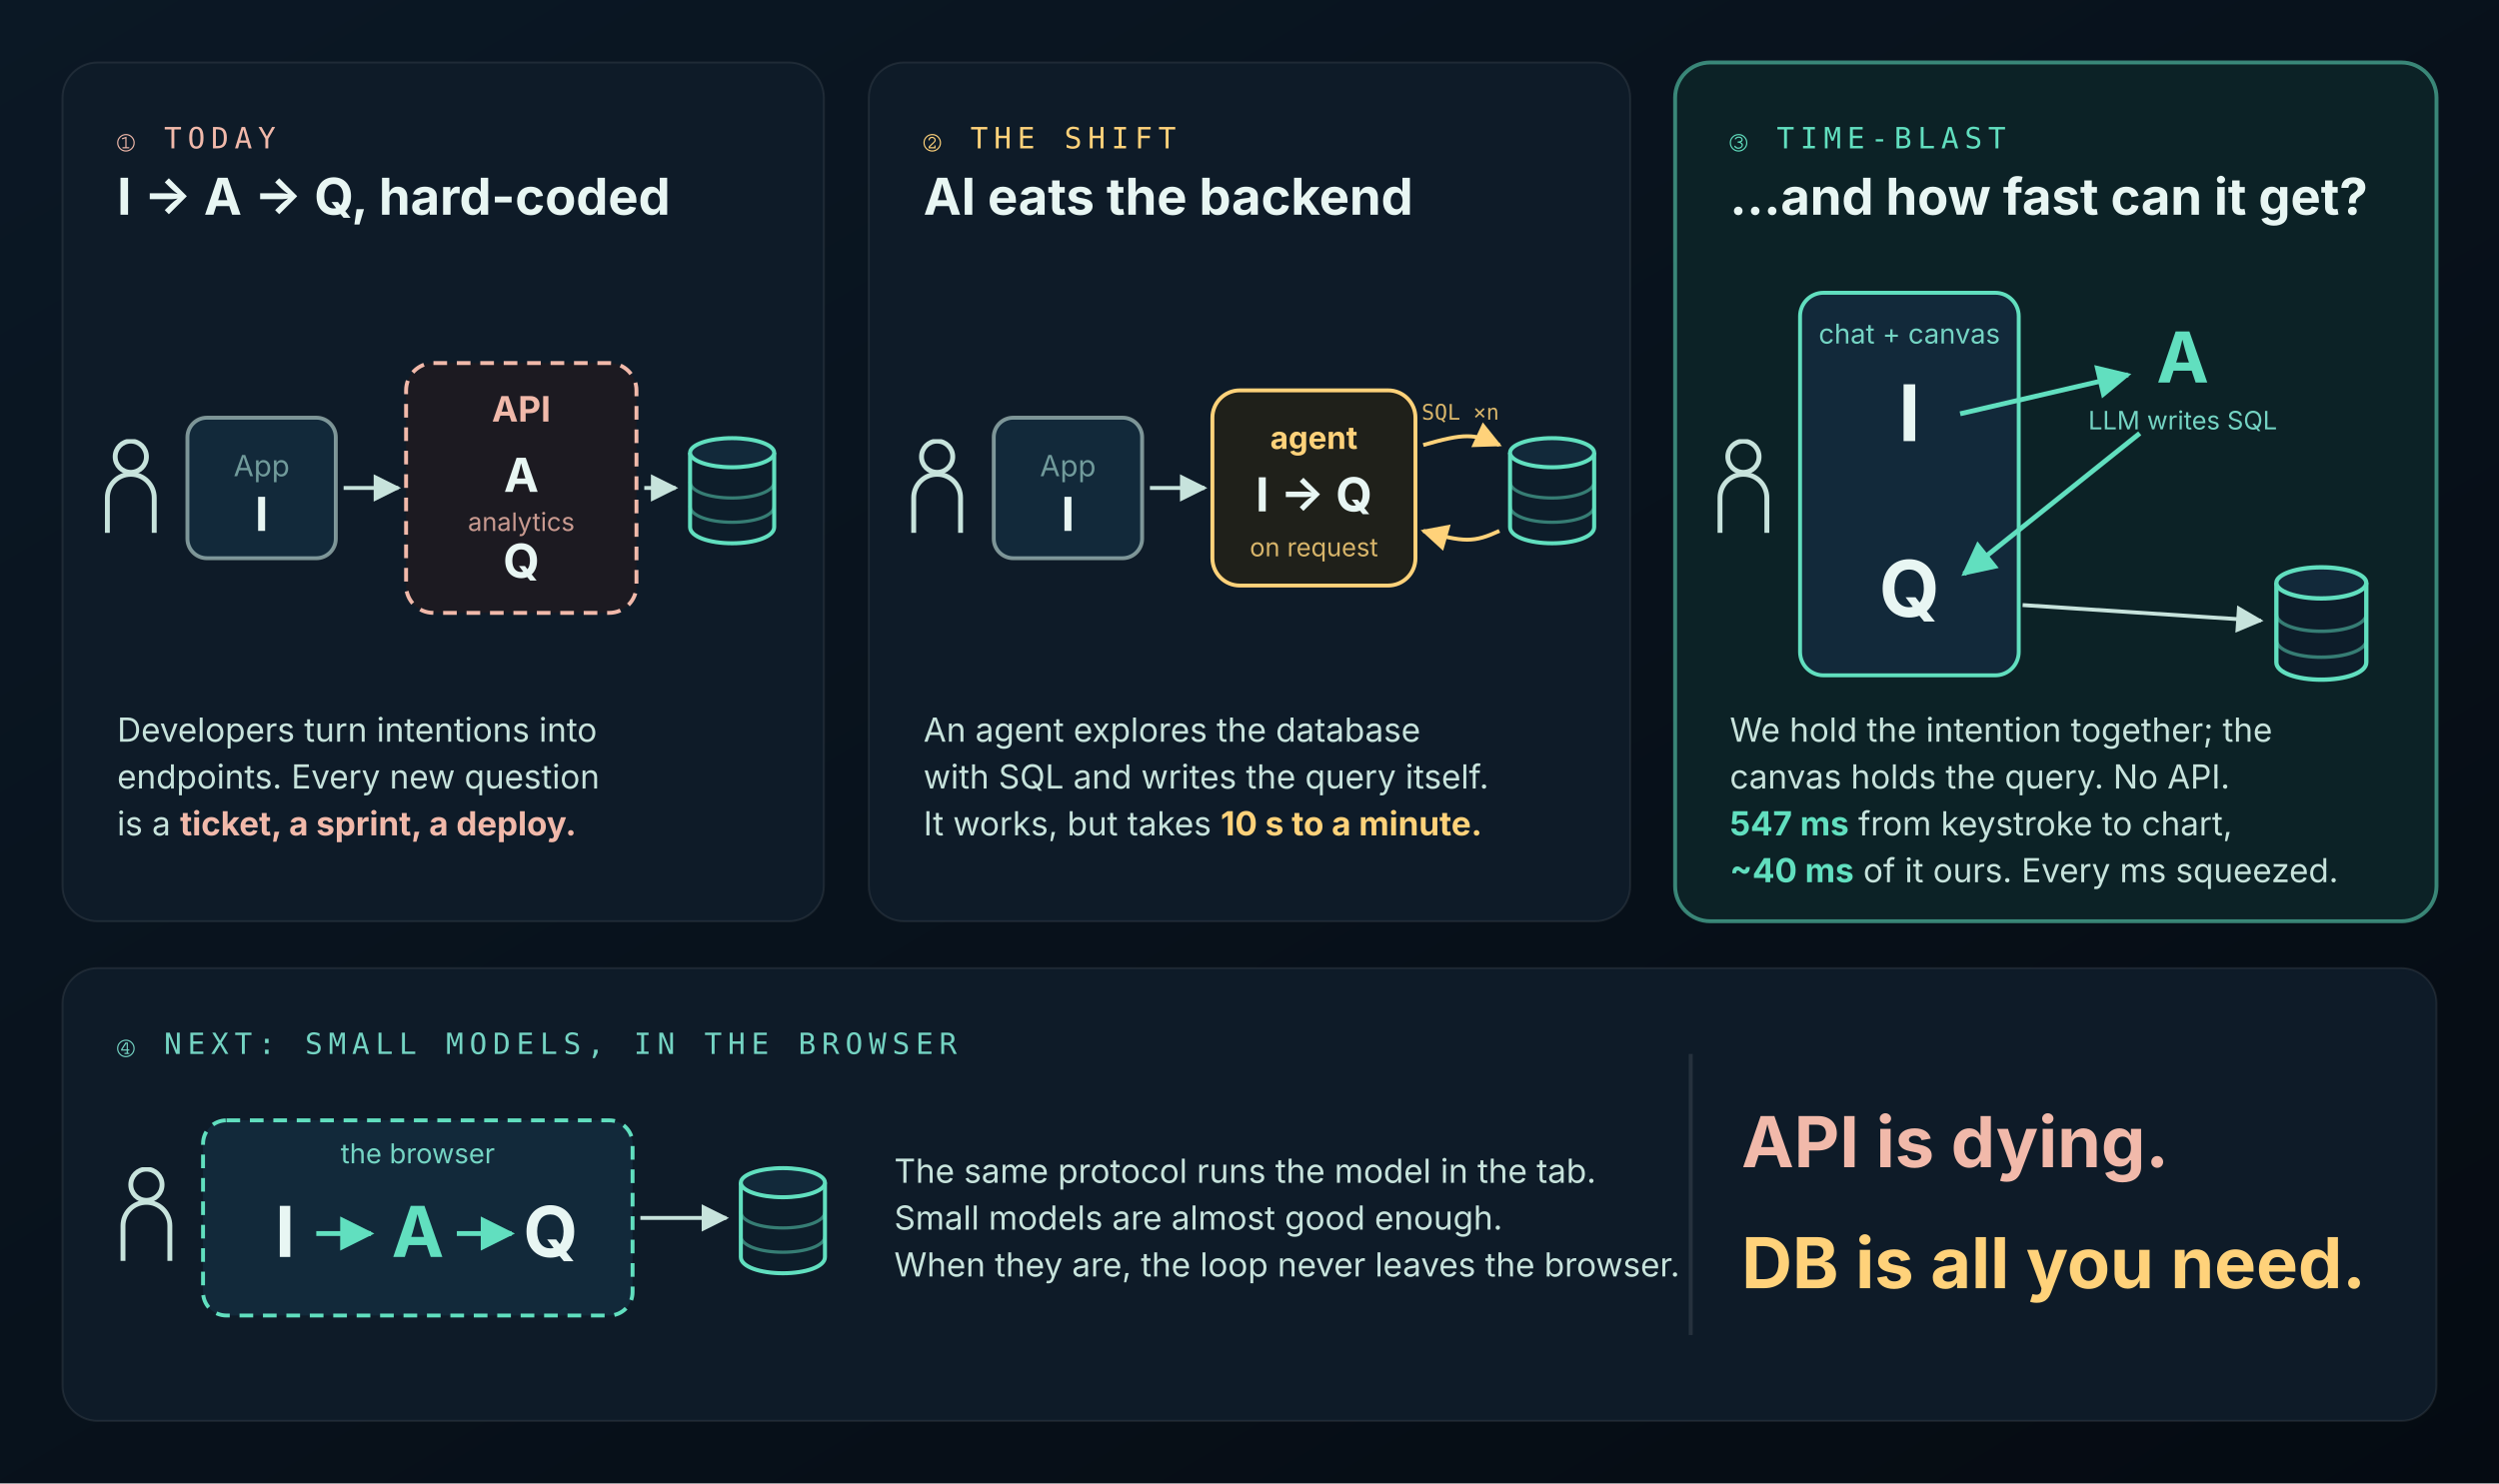
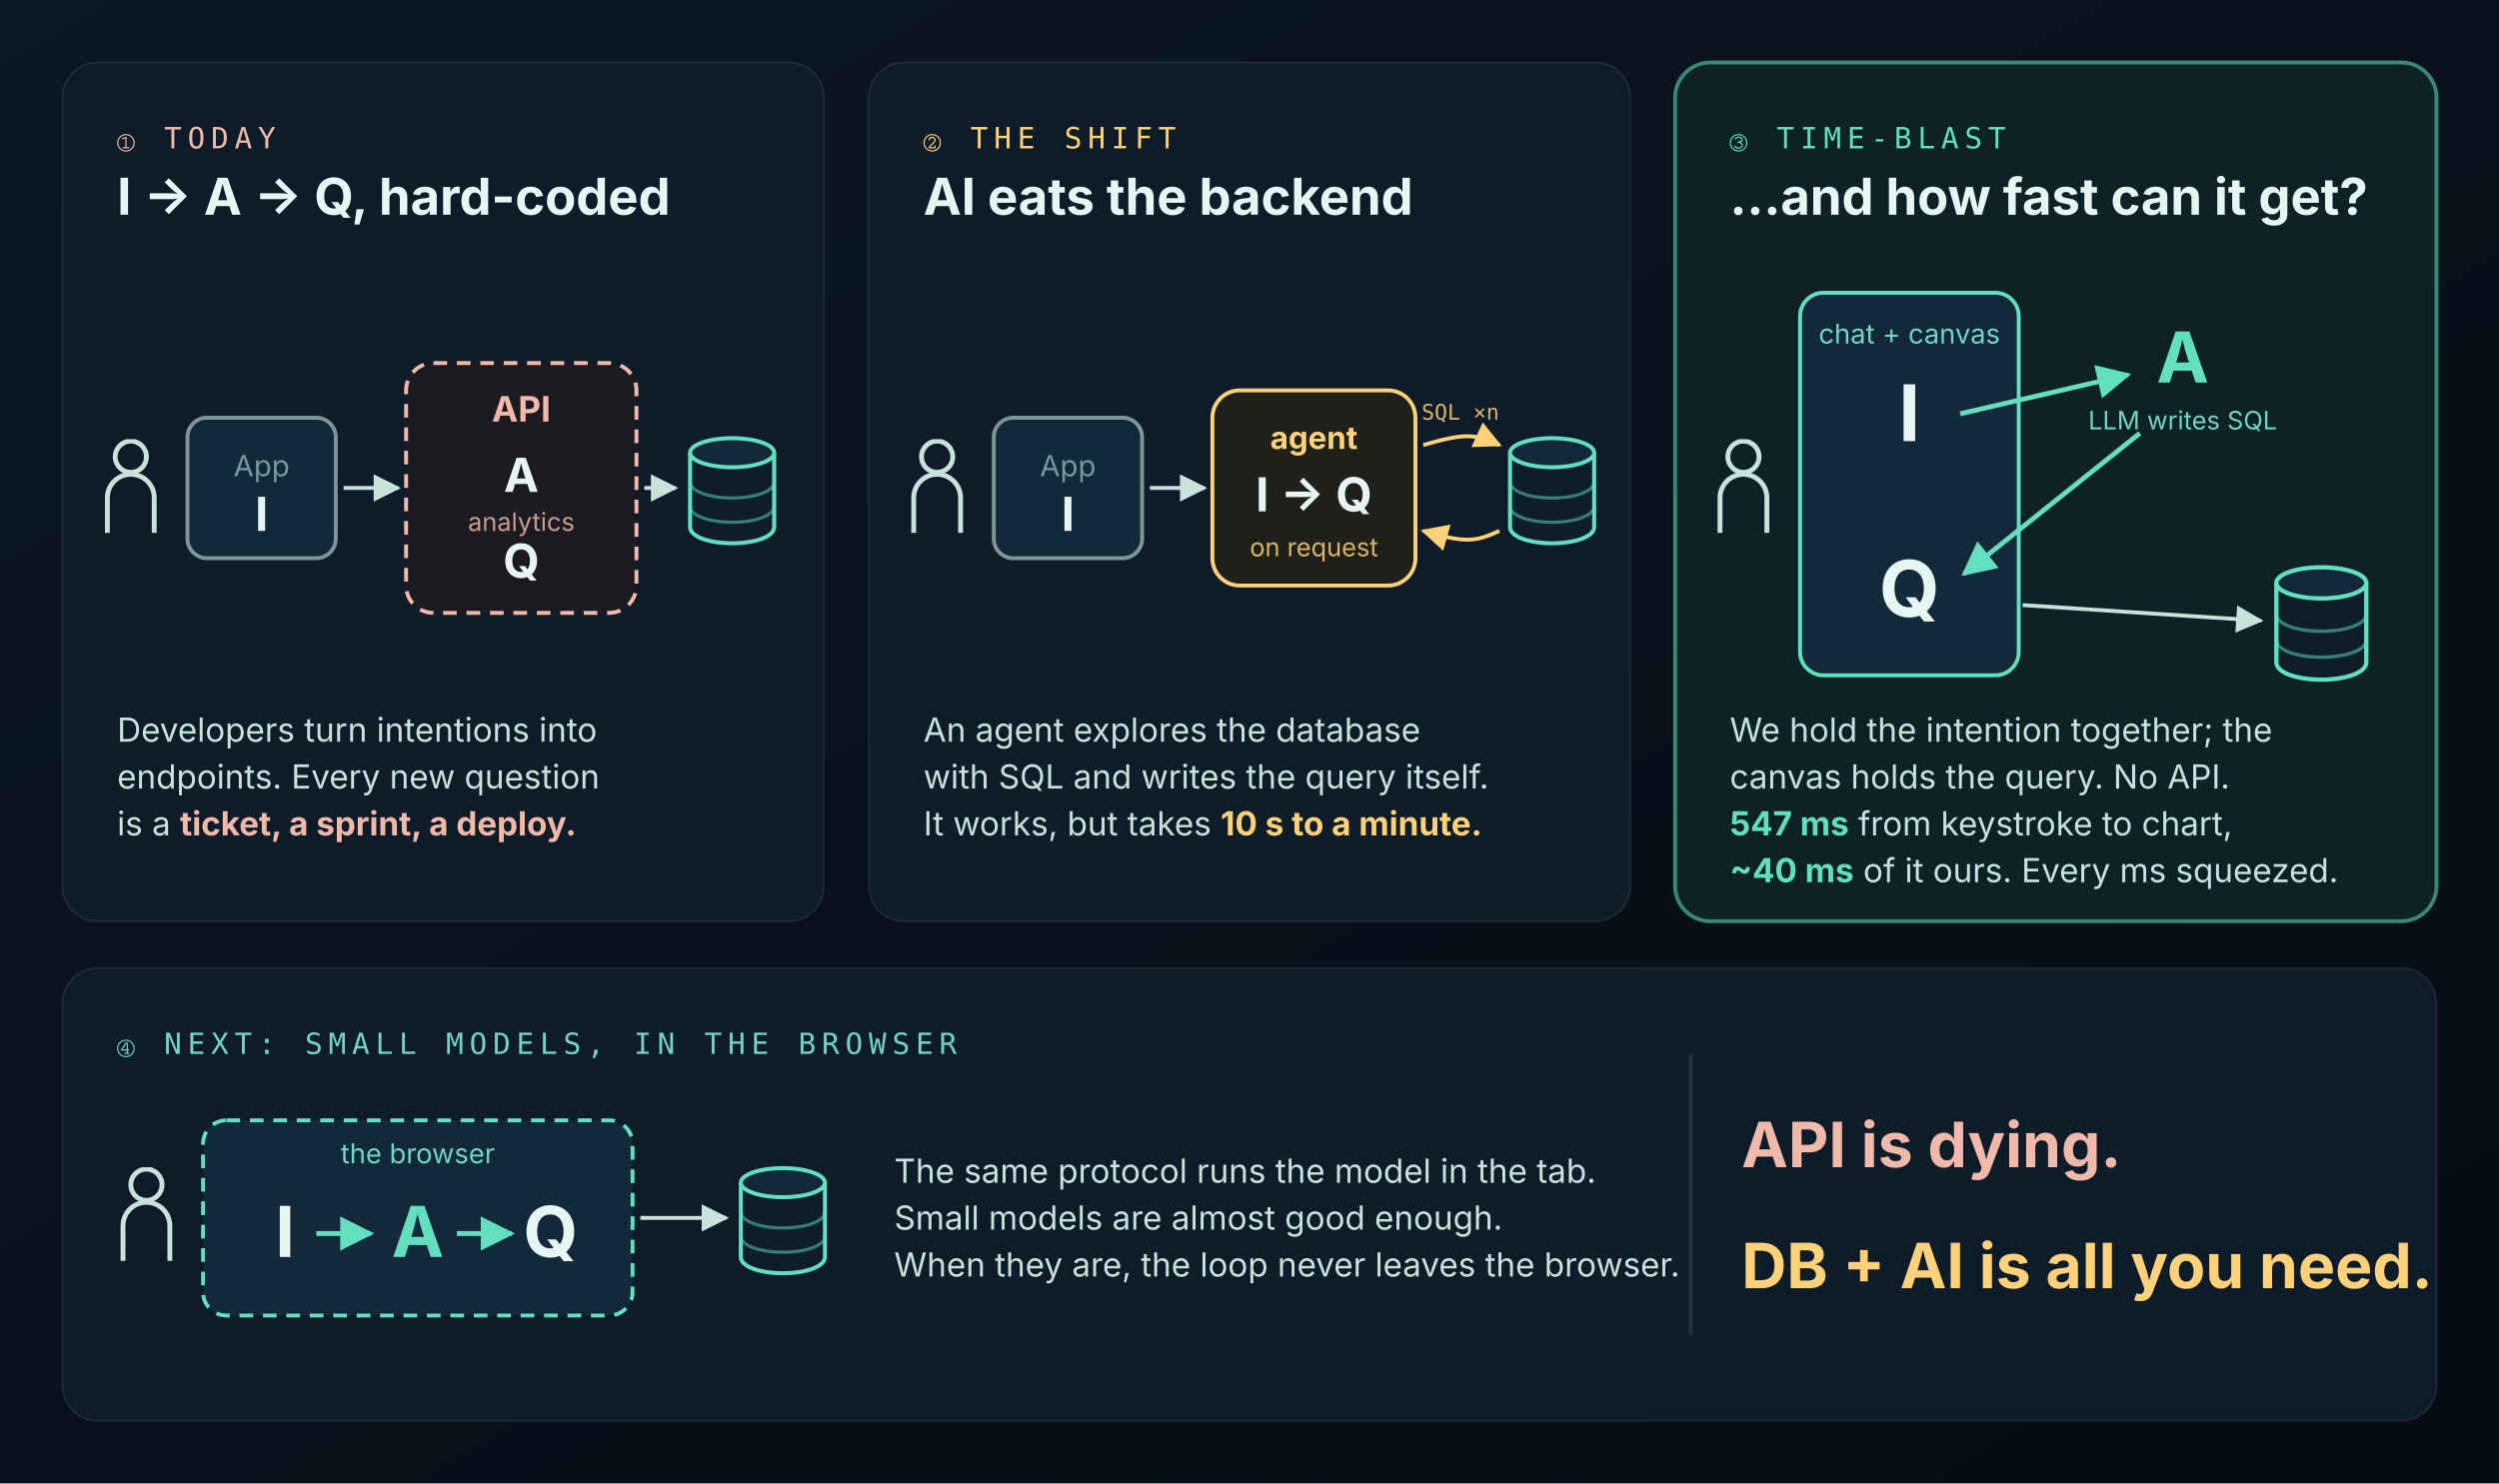
<svg xmlns="http://www.w3.org/2000/svg" width="1280" height="760" viewBox="0 0 1280 760" role="img" aria-label="The shift: from hard-coded APIs, to agents translating at runtime, to time-blast, where intention and query live in the app and only the model and the database are outside">
  <defs>
    <marker id="a" viewBox="0 0 10 10" refX="9" refY="5" markerWidth="7" markerHeight="7" orient="auto-start-reverse">
      <path d="M0 0L10 5L0 10z" fill="#c7e3dc" />
    </marker>
    <marker id="t" viewBox="0 0 10 10" refX="9" refY="5" markerWidth="7" markerHeight="7" orient="auto-start-reverse">
      <path d="M0 0L10 5L0 10z" fill="#61dfbf" />
    </marker>
    <marker id="y" viewBox="0 0 10 10" refX="9" refY="5" markerWidth="7" markerHeight="7" orient="auto-start-reverse">
      <path d="M0 0L10 5L0 10z" fill="#ffd27a" />
    </marker>
    <symbol id="person" viewBox="0 0 30 50">
      <circle cx="15" cy="9" r="8" fill="none" stroke="#c7e3dc" stroke-width="2.5" />
      <path d="M3 48V30a12 12 0 0 1 24 0v18" fill="none" stroke="#c7e3dc" stroke-width="2.5" />
    </symbol>
    <symbol id="db" viewBox="0 0 60 70">
      <path d="M4 12v46c0 6 12 10 26 10s26-4 26-10V12" fill="#0d1d2a" stroke="#61dfbf" stroke-width="2.5" />
      <ellipse cx="30" cy="12" rx="26" ry="9" fill="#12293a" stroke="#61dfbf" stroke-width="2.5" />
      <path d="M4 30c0 6 12 10 26 10s26-4 26-10M4 45c0 6 12 10 26 10s26-4 26-10" fill="none" stroke="#61dfbf" stroke-opacity=".5" stroke-width="2" />
    </symbol>
    <linearGradient id="bg" x1="0" y1="0" x2="1" y2="1">
      <stop offset="0" stop-color="#0b1825" />
      <stop offset="1" stop-color="#050b12" />
    </linearGradient>
  </defs>
  <rect width="1280" height="760" fill="url(#bg)" />
  <g font-family="DM Sans, Inter, -apple-system, 'Segoe UI', Helvetica, Arial, sans-serif" fill="#c7e3dc">
    <rect x="32" y="32" width="390" height="440" rx="18" fill="#0e1b28" stroke="#ffffff" stroke-opacity=".08" />
    <text x="60" y="76" font-family="'IBM Plex Mono', Menlo, Consolas, monospace" font-size="15" letter-spacing="3" fill="#f1b9aa">① TODAY</text>
    <text x="60" y="110" font-size="26" font-weight="700" fill="#e8f6f3">I → A → Q, hard-coded</text>
    <use href="#person" x="52" y="225" width="30" height="50" />
    <rect x="96" y="214" width="76" height="72" rx="10" fill="#12293a" stroke="#c7e3dc" stroke-opacity=".6" stroke-width="2" />
    <text x="134" y="244" text-anchor="middle" font-size="15" fill="#719b9b">App</text>
    <text x="134" y="272" text-anchor="middle" font-size="24" font-weight="700" fill="#e8f6f3">I</text>
    <path d="M176 250H204" stroke="#c7e3dc" stroke-width="2" marker-end="url(#a)" />
    <rect x="208" y="186" width="118" height="128" rx="14" fill="#2a1a1a" fill-opacity=".5" stroke="#f1b9aa" stroke-width="2" stroke-dasharray="7 5" />
    <text x="267" y="216" text-anchor="middle" font-size="18" font-weight="700" fill="#f1b9aa">API</text>
    <text x="267" y="252" text-anchor="middle" font-size="24" font-weight="700" fill="#e8f6f3">A</text>
    <text x="267" y="272" text-anchor="middle" font-size="13" fill="#c99a90">analytics</text>
    <text x="267" y="296" text-anchor="middle" font-size="24" font-weight="700" fill="#e8f6f3">Q</text>
    <path d="M330 250H346" stroke="#c7e3dc" stroke-width="2" marker-end="url(#a)" />
    <use href="#db" x="350" y="222" width="50" height="58" />
    <text x="60" y="380" font-size="17">Developers turn intentions into</text>
    <text x="60" y="404" font-size="17">endpoints. Every new question</text>
    <text x="60" y="428" font-size="17">is a <tspan fill="#f1b9aa" font-weight="700">ticket, a sprint, a deploy.</tspan>
    </text>
    <rect x="445" y="32" width="390" height="440" rx="18" fill="#0e1b28" stroke="#ffffff" stroke-opacity=".08" />
    <text x="473" y="76" font-family="'IBM Plex Mono', Menlo, Consolas, monospace" font-size="15" letter-spacing="3" fill="#ffd27a">② THE SHIFT</text>
    <text x="473" y="110" font-size="26" font-weight="700" fill="#e8f6f3">AI eats the backend</text>
    <use href="#person" x="465" y="225" width="30" height="50" />
    <rect x="509" y="214" width="76" height="72" rx="10" fill="#12293a" stroke="#c7e3dc" stroke-opacity=".6" stroke-width="2" />
    <text x="547" y="244" text-anchor="middle" font-size="15" fill="#719b9b">App</text>
    <text x="547" y="272" text-anchor="middle" font-size="24" font-weight="700" fill="#e8f6f3">I</text>
    <path d="M589 250H617" stroke="#c7e3dc" stroke-width="2" marker-end="url(#a)" />
    <rect x="621" y="200" width="104" height="100" rx="14" fill="#2b2412" fill-opacity=".6" stroke="#ffd27a" stroke-width="2" />
    <text x="673" y="230" text-anchor="middle" font-size="16" font-weight="700" fill="#ffd27a">agent</text>
    <text x="673" y="262" text-anchor="middle" font-size="24" font-weight="700" fill="#e8f6f3">I → Q</text>
    <text x="673" y="285" text-anchor="middle" font-size="13" fill="#d8b56a">on request</text>
    <path d="M729 228C750 222 755 222 768 228" fill="none" stroke="#ffd27a" stroke-width="2" marker-end="url(#y)" />
    <path d="M768 272C755 278 750 278 729 272" fill="none" stroke="#ffd27a" stroke-width="2" marker-end="url(#y)" />
    <text x="748" y="215" text-anchor="middle" font-family="'IBM Plex Mono', Menlo, Consolas, monospace" font-size="11" fill="#d8b56a">SQL ×n</text>
    <use href="#db" x="770" y="222" width="50" height="58" />
    <text x="473" y="380" font-size="17">An agent explores the database</text>
    <text x="473" y="404" font-size="17">with SQL and writes the query itself.</text>
    <text x="473" y="428" font-size="17">It works, but takes <tspan fill="#ffd27a" font-weight="700">10 s to a minute.</tspan>
    </text>
    <rect x="858" y="32" width="390" height="440" rx="18" fill="#0c2226" stroke="#61dfbf" stroke-opacity=".55" stroke-width="2" />
    <text x="886" y="76" font-family="'IBM Plex Mono', Menlo, Consolas, monospace" font-size="15" letter-spacing="3" fill="#61dfbf">③ TIME-BLAST</text>
    <text x="886" y="110" font-size="26" font-weight="700" fill="#e8f6f3">…and how fast can it get?</text>
    <use href="#person" x="878" y="225" width="30" height="50" />
    <rect x="922" y="150" width="112" height="196" rx="12" fill="#12293a" stroke="#61dfbf" stroke-width="2" />
    <text x="978" y="176" text-anchor="middle" font-size="14" fill="#74d4c3">chat + canvas</text>
    <text x="978" y="226" text-anchor="middle" font-size="40" font-weight="700" fill="#e8f6f3">I</text>
    <text x="978" y="316" text-anchor="middle" font-size="40" font-weight="700" fill="#e8f6f3">Q</text>
    <path d="M1004 212L1090 192" stroke="#61dfbf" stroke-width="2.5" marker-end="url(#t)" />
    <path d="M1096 222L1006 294" stroke="#61dfbf" stroke-width="2.5" marker-end="url(#t)" />
    <text x="1118" y="196" text-anchor="middle" font-size="36" font-weight="700" fill="#61dfbf">A</text>
    <text x="1118" y="220" text-anchor="middle" font-size="13" fill="#74d4c3">LLM writes SQL</text>
    <path d="M1036 310L1158 318" stroke="#c7e3dc" stroke-width="2" marker-end="url(#a)" />
    <use href="#db" x="1162" y="288" width="54" height="62" />
    <text x="886" y="380" font-size="17">We hold the intention together; the</text>
    <text x="886" y="404" font-size="17">canvas holds the query. No API.</text>
    <text x="886" y="428" font-size="17">
      <tspan fill="#61dfbf" font-weight="700">547 ms</tspan> from keystroke to chart,</text>
    <text x="886" y="452" font-size="17">
      <tspan fill="#61dfbf" font-weight="700">~40 ms</tspan> of it ours. Every ms squeezed.</text>
    <rect x="32" y="496" width="1216" height="232" rx="18" fill="#0e1b28" stroke="#ffffff" stroke-opacity=".08" />
    <text x="60" y="540" font-family="'IBM Plex Mono', Menlo, Consolas, monospace" font-size="15" letter-spacing="3" fill="#74d4c3">④ NEXT: SMALL MODELS, IN THE BROWSER</text>
    <use href="#person" x="60" y="598" width="30" height="50" />
    <rect x="104" y="574" width="220" height="100" rx="12" fill="#12293a" stroke="#61dfbf" stroke-width="2" stroke-dasharray="7 5" />
    <text x="214" y="596" text-anchor="middle" font-size="14" fill="#74d4c3">the browser</text>
    <text x="146" y="644" text-anchor="middle" font-size="36" font-weight="700" fill="#e8f6f3">I</text>
    <text x="214" y="644" text-anchor="middle" font-size="36" font-weight="700" fill="#61dfbf">A</text>
    <text x="282" y="644" text-anchor="middle" font-size="36" font-weight="700" fill="#e8f6f3">Q</text>
    <path d="M162 632H190" stroke="#61dfbf" stroke-width="2.5" marker-end="url(#t)" />
    <path d="M234 632H262" stroke="#61dfbf" stroke-width="2.5" marker-end="url(#t)" />
    <path d="M328 624H372" stroke="#c7e3dc" stroke-width="2" marker-end="url(#a)" />
    <use href="#db" x="376" y="596" width="50" height="58" />
    <text x="458" y="606" font-size="17">The same protocol runs the model in the tab.</text>
    <text x="458" y="630" font-size="17">Small models are almost good enough.</text>
    <text x="458" y="654" font-size="17">When they are, the loop never leaves the browser.</text>
    <line x1="866" y1="540" x2="866" y2="684" stroke="#ffffff" stroke-opacity=".1" stroke-width="2" />
-     <text x="892" y="598" font-size="36" font-weight="700" fill="#f1b9aa">API is dying.</text>
-     <text x="892" y="660" font-size="36" font-weight="700" fill="#ffd27a">DB is all you need.</text>
+     <text x="892" y="598" font-size="32" font-weight="700" fill="#f1b9aa">API is dying.</text>
+     <text x="892" y="660" font-size="32" font-weight="700" fill="#ffd27a">DB + AI is all you need.</text>
  </g>
</svg>
